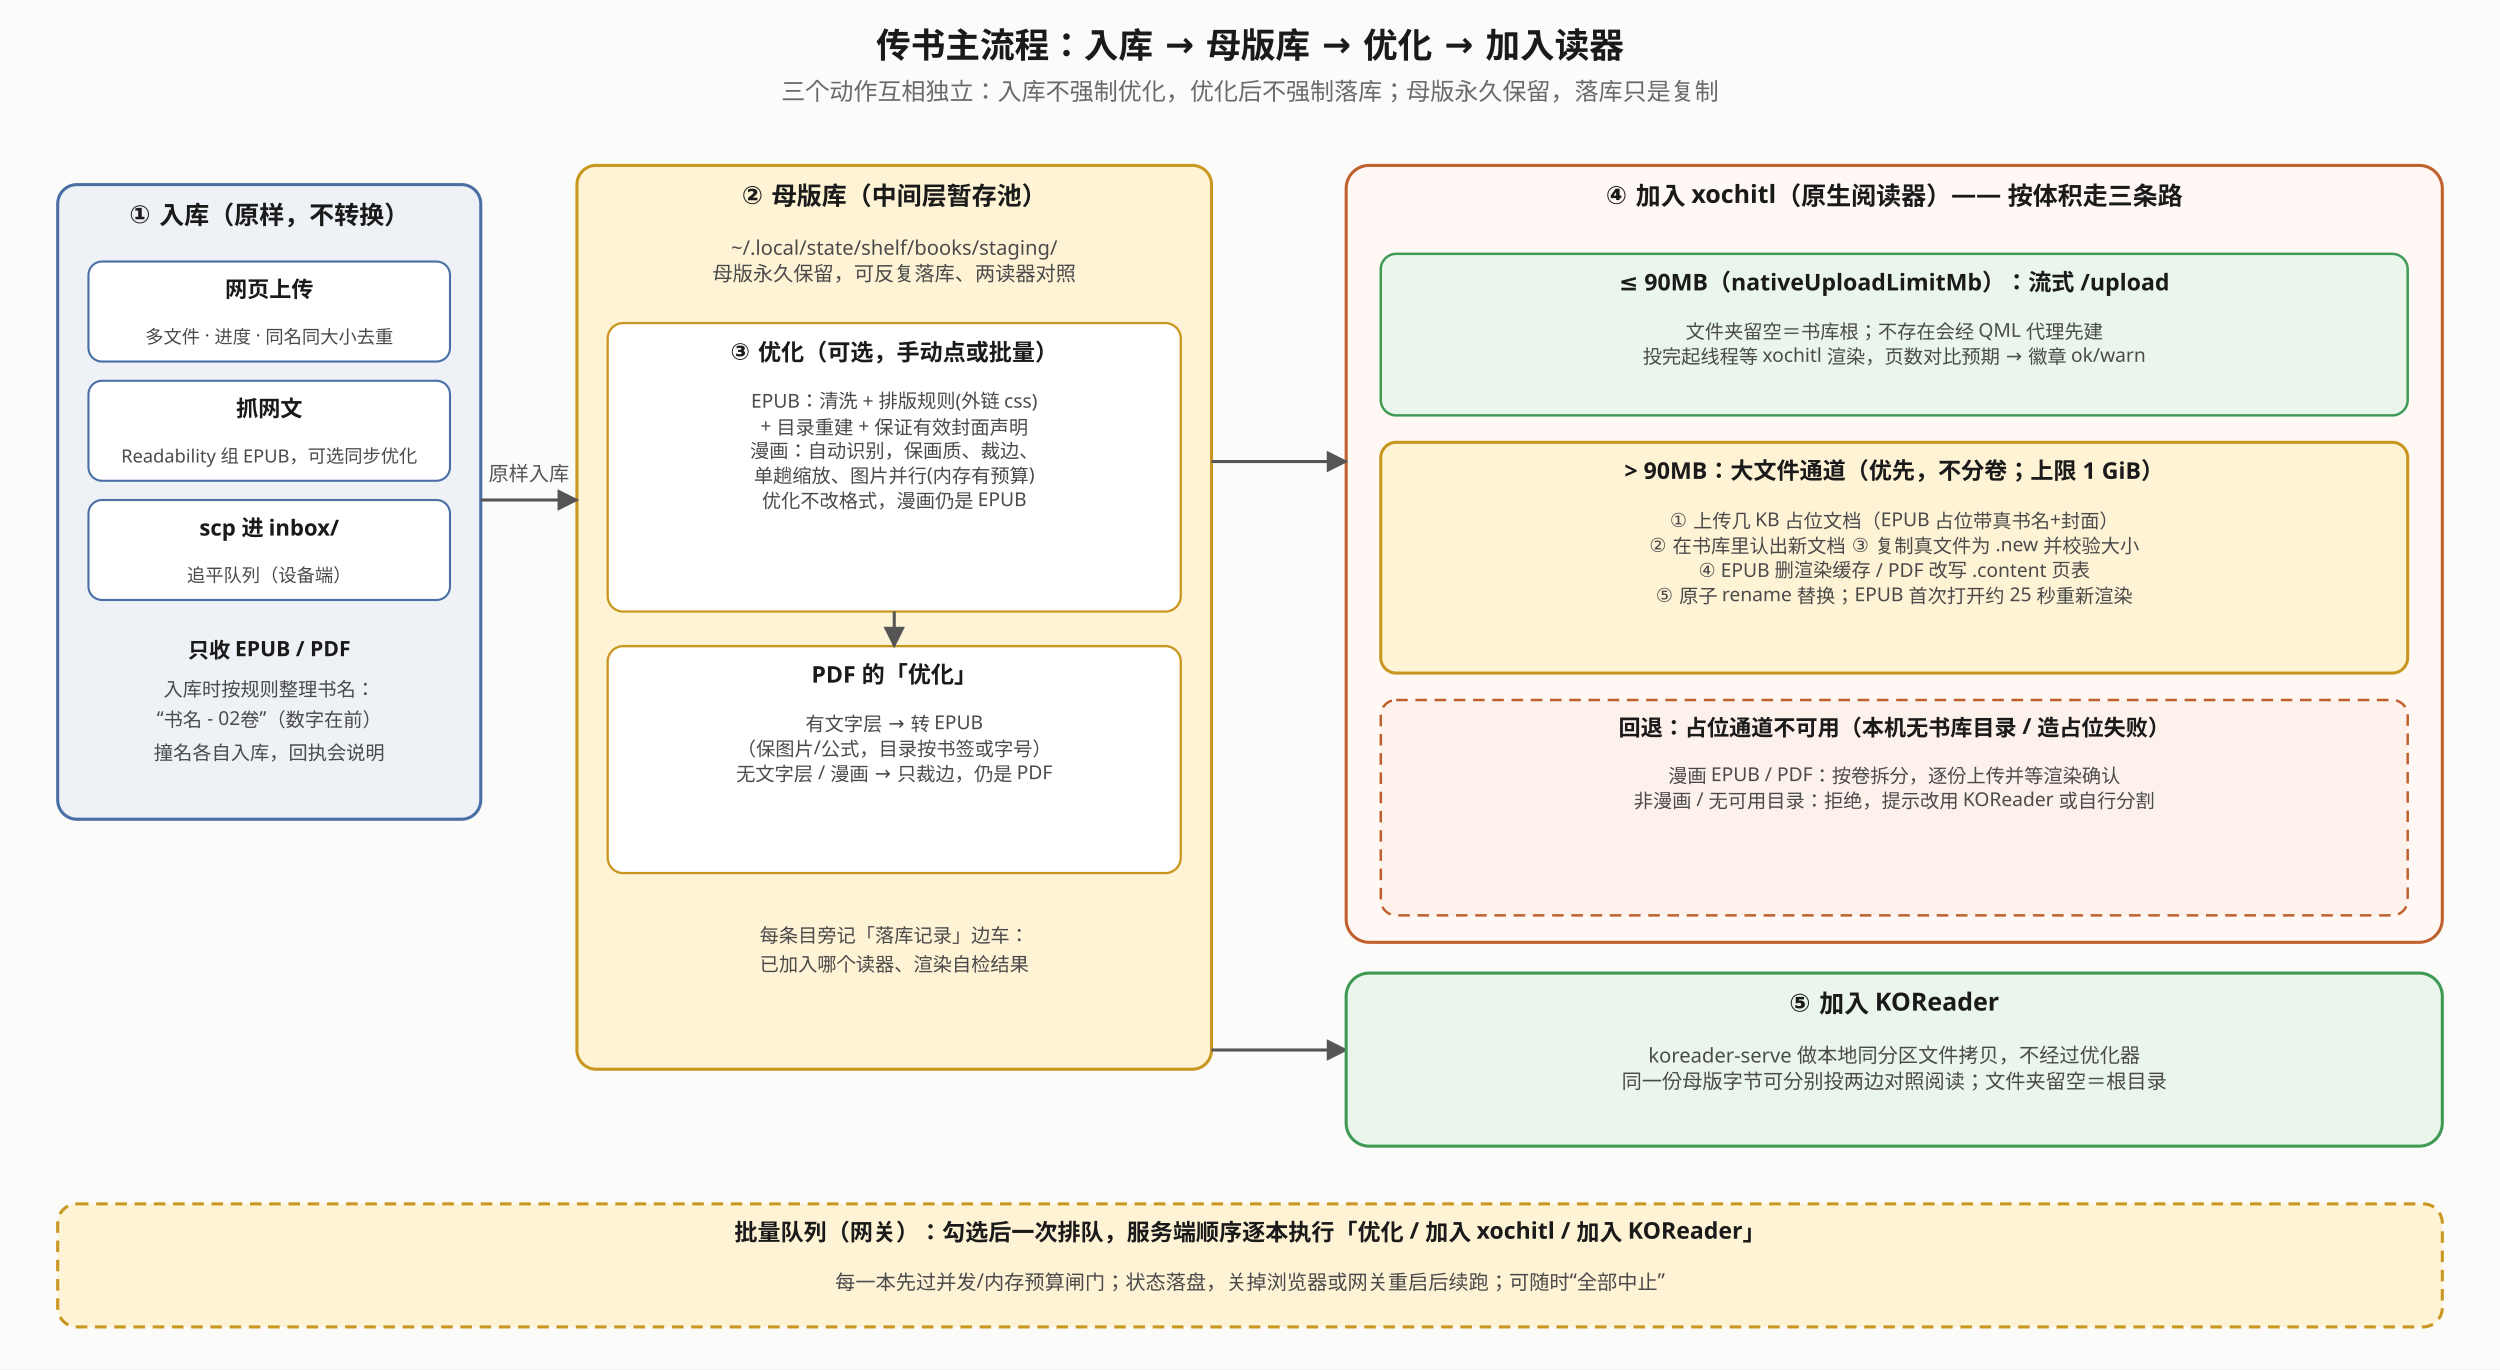
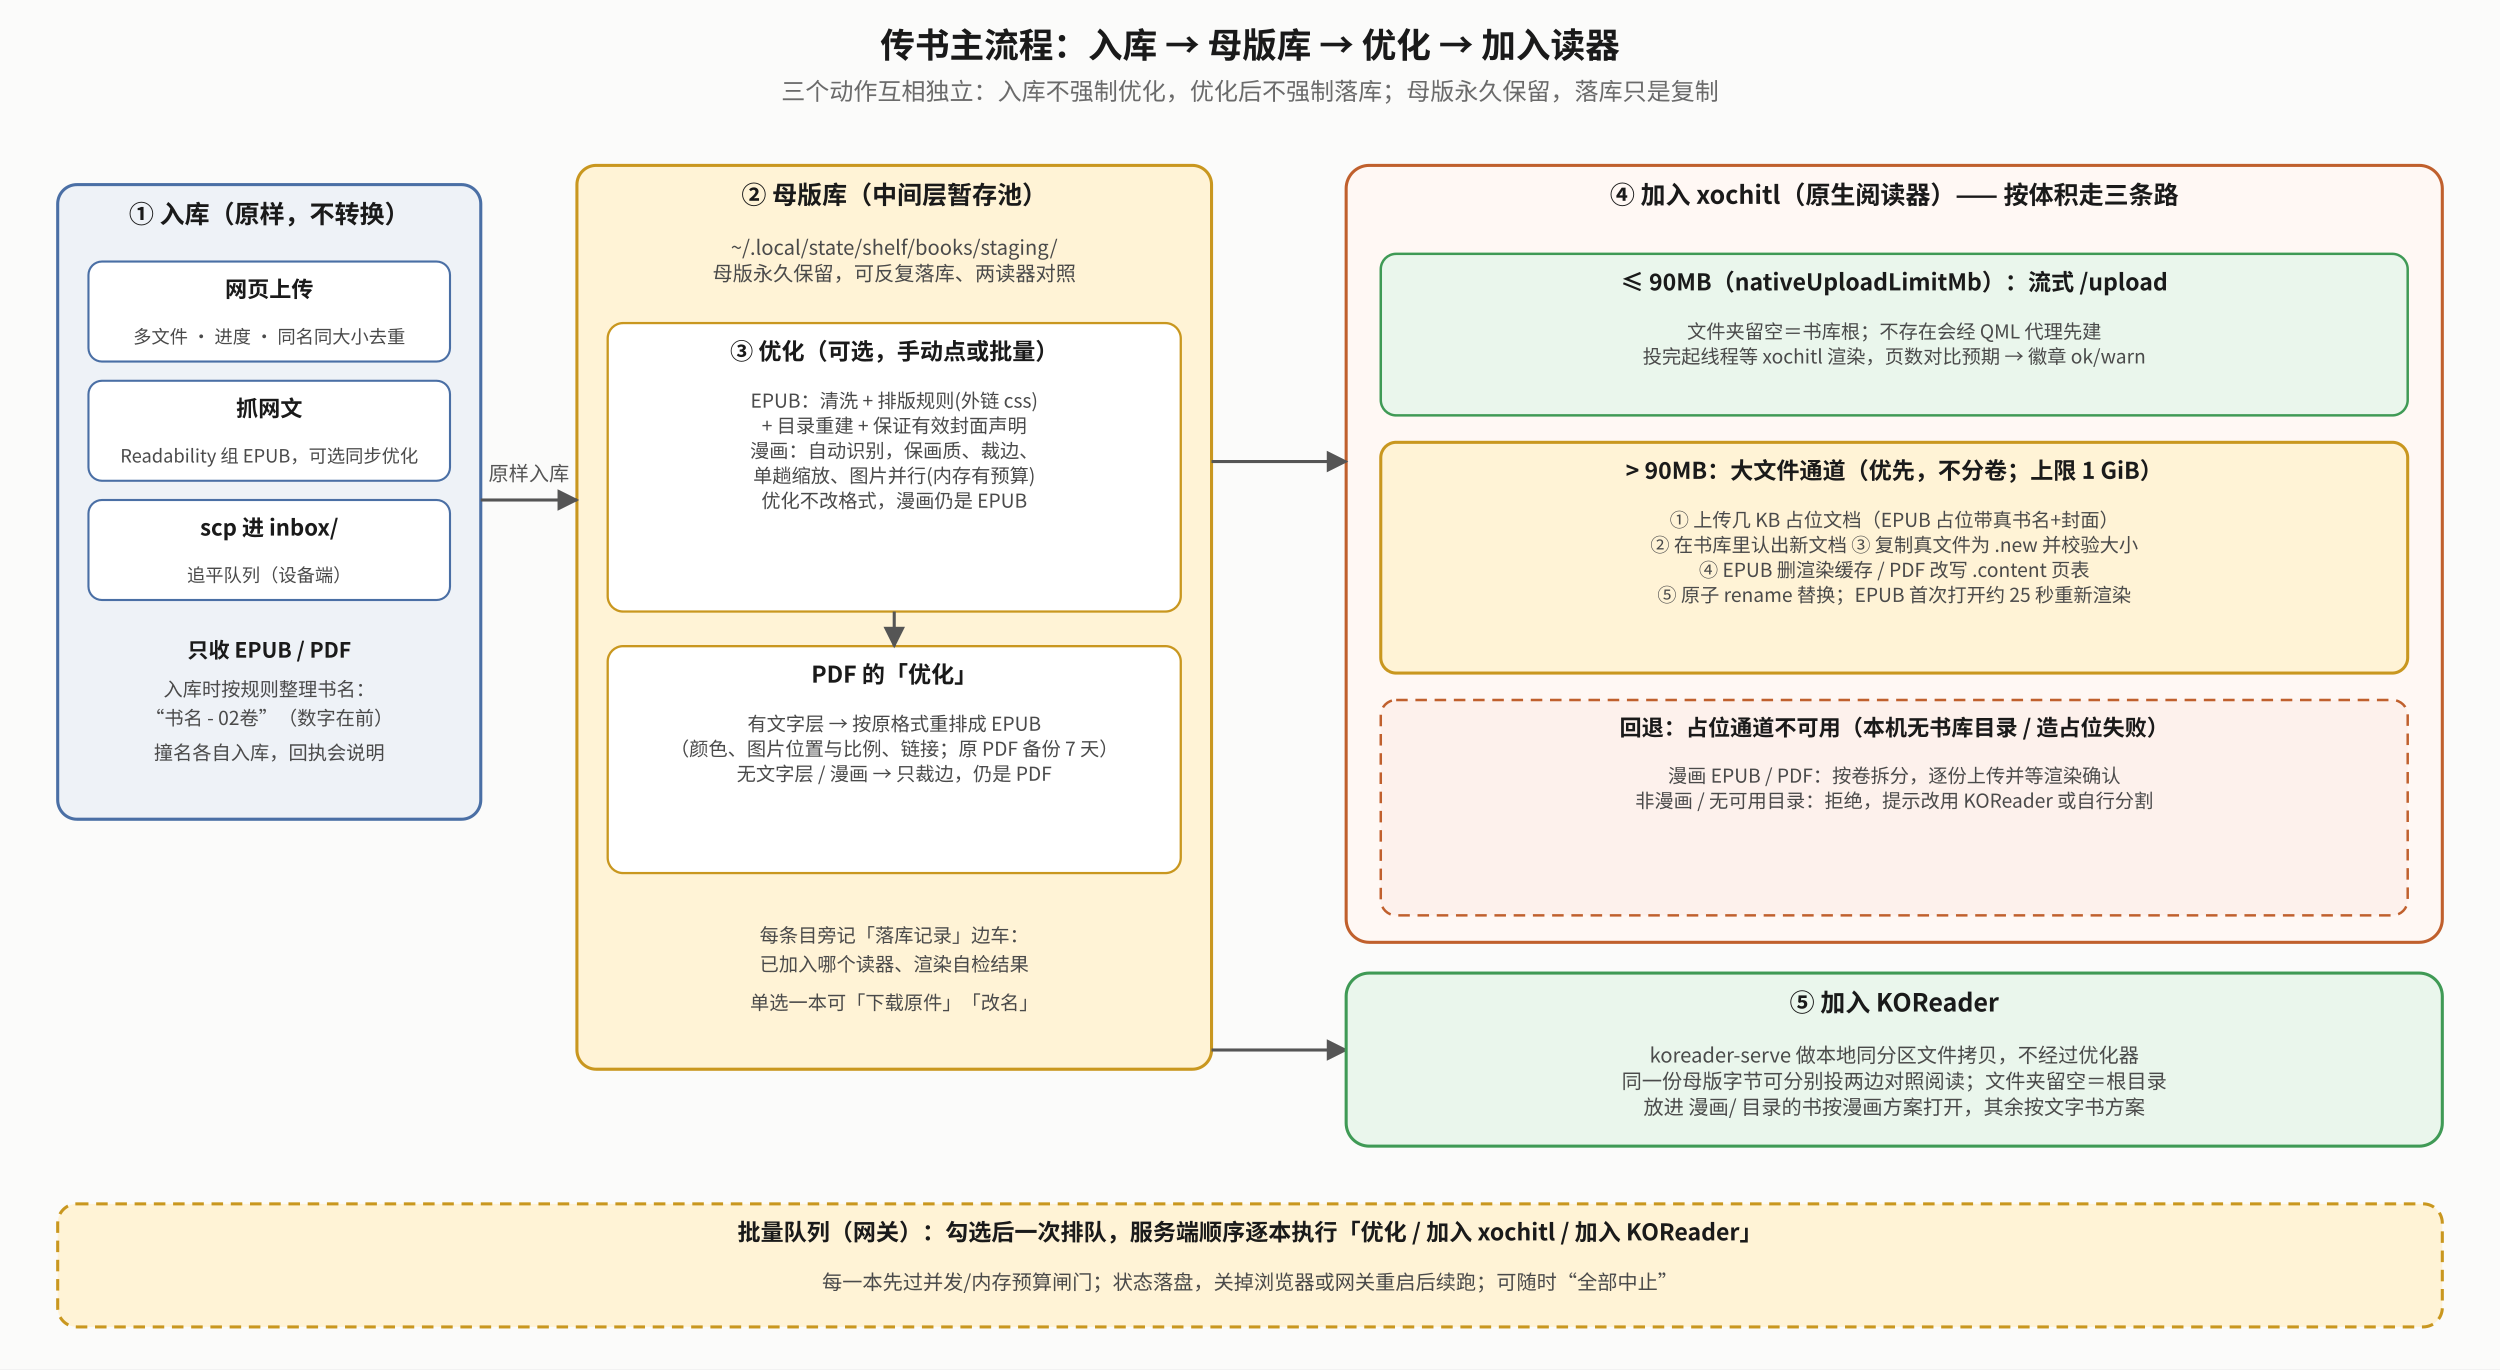
- <svg xmlns="http://www.w3.org/2000/svg" viewBox="0 0 1300 712" font-family="sans-serif">
+ <svg xmlns="http://www.w3.org/2000/svg" viewBox="0 0 1300 712" font-family="Noto Sans CJK SC, sans-serif">
  <defs>
    <marker id="tf-a" viewBox="0 0 10 10" refX="9" refY="5" markerWidth="7" markerHeight="7" orient="auto-start-reverse">
      <path d="M0,0 L10,5 L0,10 z" fill="#555" />
    </marker>
    <marker id="tf-r" viewBox="0 0 10 10" refX="9" refY="5" markerWidth="7" markerHeight="7" orient="auto-start-reverse">
      <path d="M0,0 L10,5 L0,10 z" fill="#b0451f" />
    </marker>
    <marker id="tf-g" viewBox="0 0 10 10" refX="9" refY="5" markerWidth="7" markerHeight="7" orient="auto-start-reverse">
      <path d="M0,0 L10,5 L0,10 z" fill="#2f7d45" />
    </marker>
  </defs>
  <rect x="0" y="0" width="1300" height="712" fill="#fbfbfa" />
  <text x="650.0" y="30" text-anchor="middle" font-size="18" font-weight="bold" fill="#1a1a1a">传书主流程：入库 → 母版库 → 优化 → 加入读器</text>
  <text x="650.0" y="52" text-anchor="middle" font-size="12.5" fill="#6a6a6a">三个动作互相独立：入库不强制优化，优化后不强制落库；母版永久保留，落库只是复制</text>
  <rect x="30" y="96" width="220" height="330" rx="10" fill="#eef2f7" stroke="#4a6fa5" stroke-width="1.6" />
  <text x="140.0" y="116" text-anchor="middle" font-size="13" font-weight="bold" fill="#1a1a1a">① 入库（原样，不转换）</text>
  <rect x="46" y="136" width="188" height="52" rx="7" fill="#ffffff" stroke="#4a6fa5" stroke-width="1.1" />
  <text x="140.0" y="154.5" text-anchor="middle" font-size="11.5" font-weight="bold" fill="#1a1a1a">网页上传</text>
  <text x="140.0" y="178.5" text-anchor="middle" font-size="9.5" fill="#4a4a4a">多文件 · 进度 · 同名同大小去重</text>
  <rect x="46" y="198" width="188" height="52" rx="7" fill="#ffffff" stroke="#4a6fa5" stroke-width="1.1" />
  <text x="140.0" y="216.5" text-anchor="middle" font-size="11.5" font-weight="bold" fill="#1a1a1a">抓网文</text>
  <text x="140.0" y="240.5" text-anchor="middle" font-size="9.5" fill="#4a4a4a">Readability 组 EPUB，可选同步优化</text>
  <rect x="46" y="260" width="188" height="52" rx="7" fill="#ffffff" stroke="#4a6fa5" stroke-width="1.1" />
  <text x="140.0" y="278.5" text-anchor="middle" font-size="11.5" font-weight="bold" fill="#1a1a1a">scp 进 inbox/</text>
  <text x="140.0" y="302.5" text-anchor="middle" font-size="9.5" fill="#4a4a4a">追平队列（设备端）</text>
  <text x="140" y="342" text-anchor="middle" font-size="11" font-weight="bold" fill="#1a1a1a">只收 EPUB / PDF</text>
  <text x="140" y="362" text-anchor="middle" font-size="10" fill="#4a4a4a">入库时按规则整理书名：</text>
  <text x="140" y="377" text-anchor="middle" font-size="10" fill="#4a4a4a">“书名 - 02卷”（数字在前）</text>
  <text x="140" y="395" text-anchor="middle" font-size="10" fill="#4a4a4a">撞名各自入库，回执会说明</text>
  <rect x="300" y="86" width="330" height="470" rx="10" fill="#fff3d6" stroke="#c9971f" stroke-width="1.6" />
  <text x="465.0" y="106" text-anchor="middle" font-size="13" font-weight="bold" fill="#1a1a1a">② 母版库（中间层暂存池）</text>
  <text x="465.0" y="132.5" text-anchor="middle" font-size="10.5" fill="#4a4a4a">~/.local/state/shelf/books/staging/</text>
  <text x="465.0" y="146.0" text-anchor="middle" font-size="10.5" fill="#4a4a4a">母版永久保留，可反复落库、两读器对照</text>
  <rect x="316" y="168" width="298" height="150" rx="8" fill="#ffffff" stroke="#c9971f" stroke-width="1.2" />
  <text x="465.0" y="187" text-anchor="middle" font-size="12" font-weight="bold" fill="#1a1a1a">③ 优化（可选，手动点或批量）</text>
  <text x="465.0" y="212" text-anchor="middle" font-size="10" fill="#4a4a4a">EPUB：清洗 + 排版规则(外链 css)</text>
  <text x="465.0" y="225" text-anchor="middle" font-size="10" fill="#4a4a4a">+ 目录重建 + 保证有效封面声明</text>
  <text x="465.0" y="238" text-anchor="middle" font-size="10" fill="#4a4a4a">漫画：自动识别，保画质、裁边、</text>
  <text x="465.0" y="251" text-anchor="middle" font-size="10" fill="#4a4a4a">  单趟缩放、图片并行(内存有预算)</text>
  <text x="465.0" y="264" text-anchor="middle" font-size="10" fill="#4a4a4a">优化不改格式，漫画仍是 EPUB</text>
  <rect x="316" y="336" width="298" height="118" rx="8" fill="#ffffff" stroke="#c9971f" stroke-width="1.2" />
  <text x="465.0" y="355" text-anchor="middle" font-size="12" font-weight="bold" fill="#1a1a1a">PDF 的「优化」</text>
-   <text x="465.0" y="380" text-anchor="middle" font-size="10" fill="#4a4a4a">有文字层 → 转 EPUB</text>
-   <text x="465.0" y="393" text-anchor="middle" font-size="10" fill="#4a4a4a">（保图片/公式，目录按书签或字号）</text>
+   <text x="465.0" y="380" text-anchor="middle" font-size="10" fill="#4a4a4a">有文字层 → 按原格式重排成 EPUB</text>
+   <text x="465.0" y="393" text-anchor="middle" font-size="10" fill="#4a4a4a">（颜色、图片位置与比例、链接；原 PDF 备份 7 天）</text>
  <text x="465.0" y="406" text-anchor="middle" font-size="10" fill="#4a4a4a">无文字层 / 漫画 → 只裁边，仍是 PDF</text>
  <text x="465" y="490" text-anchor="middle" font-size="10" fill="#4a4a4a">每条目旁记「落库记录」边车：</text>
  <text x="465" y="505" text-anchor="middle" font-size="10" fill="#4a4a4a">已加入哪个读器、渲染自检结果</text>
+   <text x="465" y="525" text-anchor="middle" font-size="10" fill="#4a4a4a">单选一本可「下载原件」「改名」</text>
  <polyline points="250,260 300,260" fill="none" stroke="#555" stroke-width="1.6" marker-end="url(#tf-a)" />
  <text x="275" y="250" text-anchor="middle" font-size="10.5" fill="#555">原样入库</text>
  <rect x="700" y="86" width="570" height="404" rx="12" fill="#fff8f4" stroke="#c0602d" stroke-width="1.6" />
  <text x="985.0" y="106" text-anchor="middle" font-size="13" font-weight="bold" fill="#1a1a1a">④ 加入 xochitl（原生阅读器）—— 按体积走三条路</text>
  <rect x="718" y="132" width="534" height="84" rx="8" fill="#eaf6ec" stroke="#3f9a55" stroke-width="1.3" />
  <text x="985.0" y="151" text-anchor="middle" font-size="12" font-weight="bold" fill="#1a1a1a">≤ 90MB（nativeUploadLimitMb）：流式 /upload</text>
  <text x="985.0" y="176" text-anchor="middle" font-size="10" fill="#4a4a4a">文件夹留空＝书库根；不存在会经 QML 代理先建</text>
  <text x="985.0" y="189" text-anchor="middle" font-size="10" fill="#4a4a4a">投完起线程等 xochitl 渲染，页数对比预期 → 徽章 ok/warn</text>
  <rect x="718" y="230" width="534" height="120" rx="8" fill="#fff3d6" stroke="#c9971f" stroke-width="1.6" />
  <text x="985.0" y="249" text-anchor="middle" font-size="12" font-weight="bold" fill="#1a1a1a">&gt; 90MB：大文件通道（优先，不分卷；上限 1 GiB）</text>
  <text x="985.0" y="274" text-anchor="middle" font-size="10" fill="#4a4a4a">① 上传几 KB 占位文档（EPUB 占位带真书名+封面）</text>
  <text x="985.0" y="287" text-anchor="middle" font-size="10" fill="#4a4a4a">② 在书库里认出新文档  ③ 复制真文件为 .new 并校验大小</text>
  <text x="985.0" y="300" text-anchor="middle" font-size="10" fill="#4a4a4a">④ EPUB 删渲染缓存 / PDF 改写 .content 页表</text>
  <text x="985.0" y="313" text-anchor="middle" font-size="10" fill="#4a4a4a">⑤ 原子 rename 替换；EPUB 首次打开约 25 秒重新渲染</text>
  <rect x="718" y="364" width="534" height="112" rx="8" fill="#fdf1ec" stroke="#c0602d" stroke-width="1.3" stroke-dasharray="6 4" />
  <text x="985.0" y="382.5" text-anchor="middle" font-size="11.5" font-weight="bold" fill="#1a1a1a">回退：占位通道不可用（本机无书库目录 / 造占位失败）</text>
  <text x="985.0" y="407.0" text-anchor="middle" font-size="10" fill="#4a4a4a">漫画 EPUB / PDF：按卷拆分，逐份上传并等渲染确认</text>
  <text x="985.0" y="420.0" text-anchor="middle" font-size="10" fill="#4a4a4a">非漫画 / 无可用目录：拒绝，提示改用 KOReader 或自行分割</text>
  <polyline points="630,240 700,240" fill="none" stroke="#555" stroke-width="1.6" marker-end="url(#tf-a)" />
  <polyline points="630,546 700,546" fill="none" stroke="#555" stroke-width="1.6" marker-end="url(#tf-a)" />
  <polyline points="465,318 465,336" fill="none" stroke="#555" stroke-width="1.6" marker-end="url(#tf-a)" />
  <rect x="700" y="506" width="570" height="90" rx="12" fill="#eaf6ec" stroke="#3f9a55" stroke-width="1.6" />
  <text x="985.0" y="526" text-anchor="middle" font-size="13" font-weight="bold" fill="#1a1a1a">⑤ 加入 KOReader</text>
  <text x="985.0" y="552.5" text-anchor="middle" font-size="10.5" fill="#4a4a4a">koreader-serve 做本地同分区文件拷贝，不经过优化器</text>
  <text x="985.0" y="566.0" text-anchor="middle" font-size="10.5" fill="#4a4a4a">同一份母版字节可分别投两边对照阅读；文件夹留空＝根目录</text>
+   <text x="985.0" y="579.5" text-anchor="middle" font-size="10.5" fill="#4a4a4a">放进 漫画/ 目录的书按漫画方案打开，其余按文字书方案</text>
  <rect x="30" y="626" width="1240" height="64" rx="10" fill="#fff3d6" stroke="#c9971f" stroke-width="1.6" stroke-dasharray="6 4" />
  <text x="650.0" y="645" text-anchor="middle" font-size="12" font-weight="bold" fill="#1a1a1a">批量队列（网关）：勾选后一次排队，服务端顺序逐本执行「优化 / 加入 xochitl / 加入 KOReader」</text>
  <text x="650.0" y="670.5" text-anchor="middle" font-size="10.5" fill="#4a4a4a">每一本先过并发/内存预算闸门；状态落盘，关掉浏览器或网关重启后续跑；可随时“全部中止”</text>
</svg>
